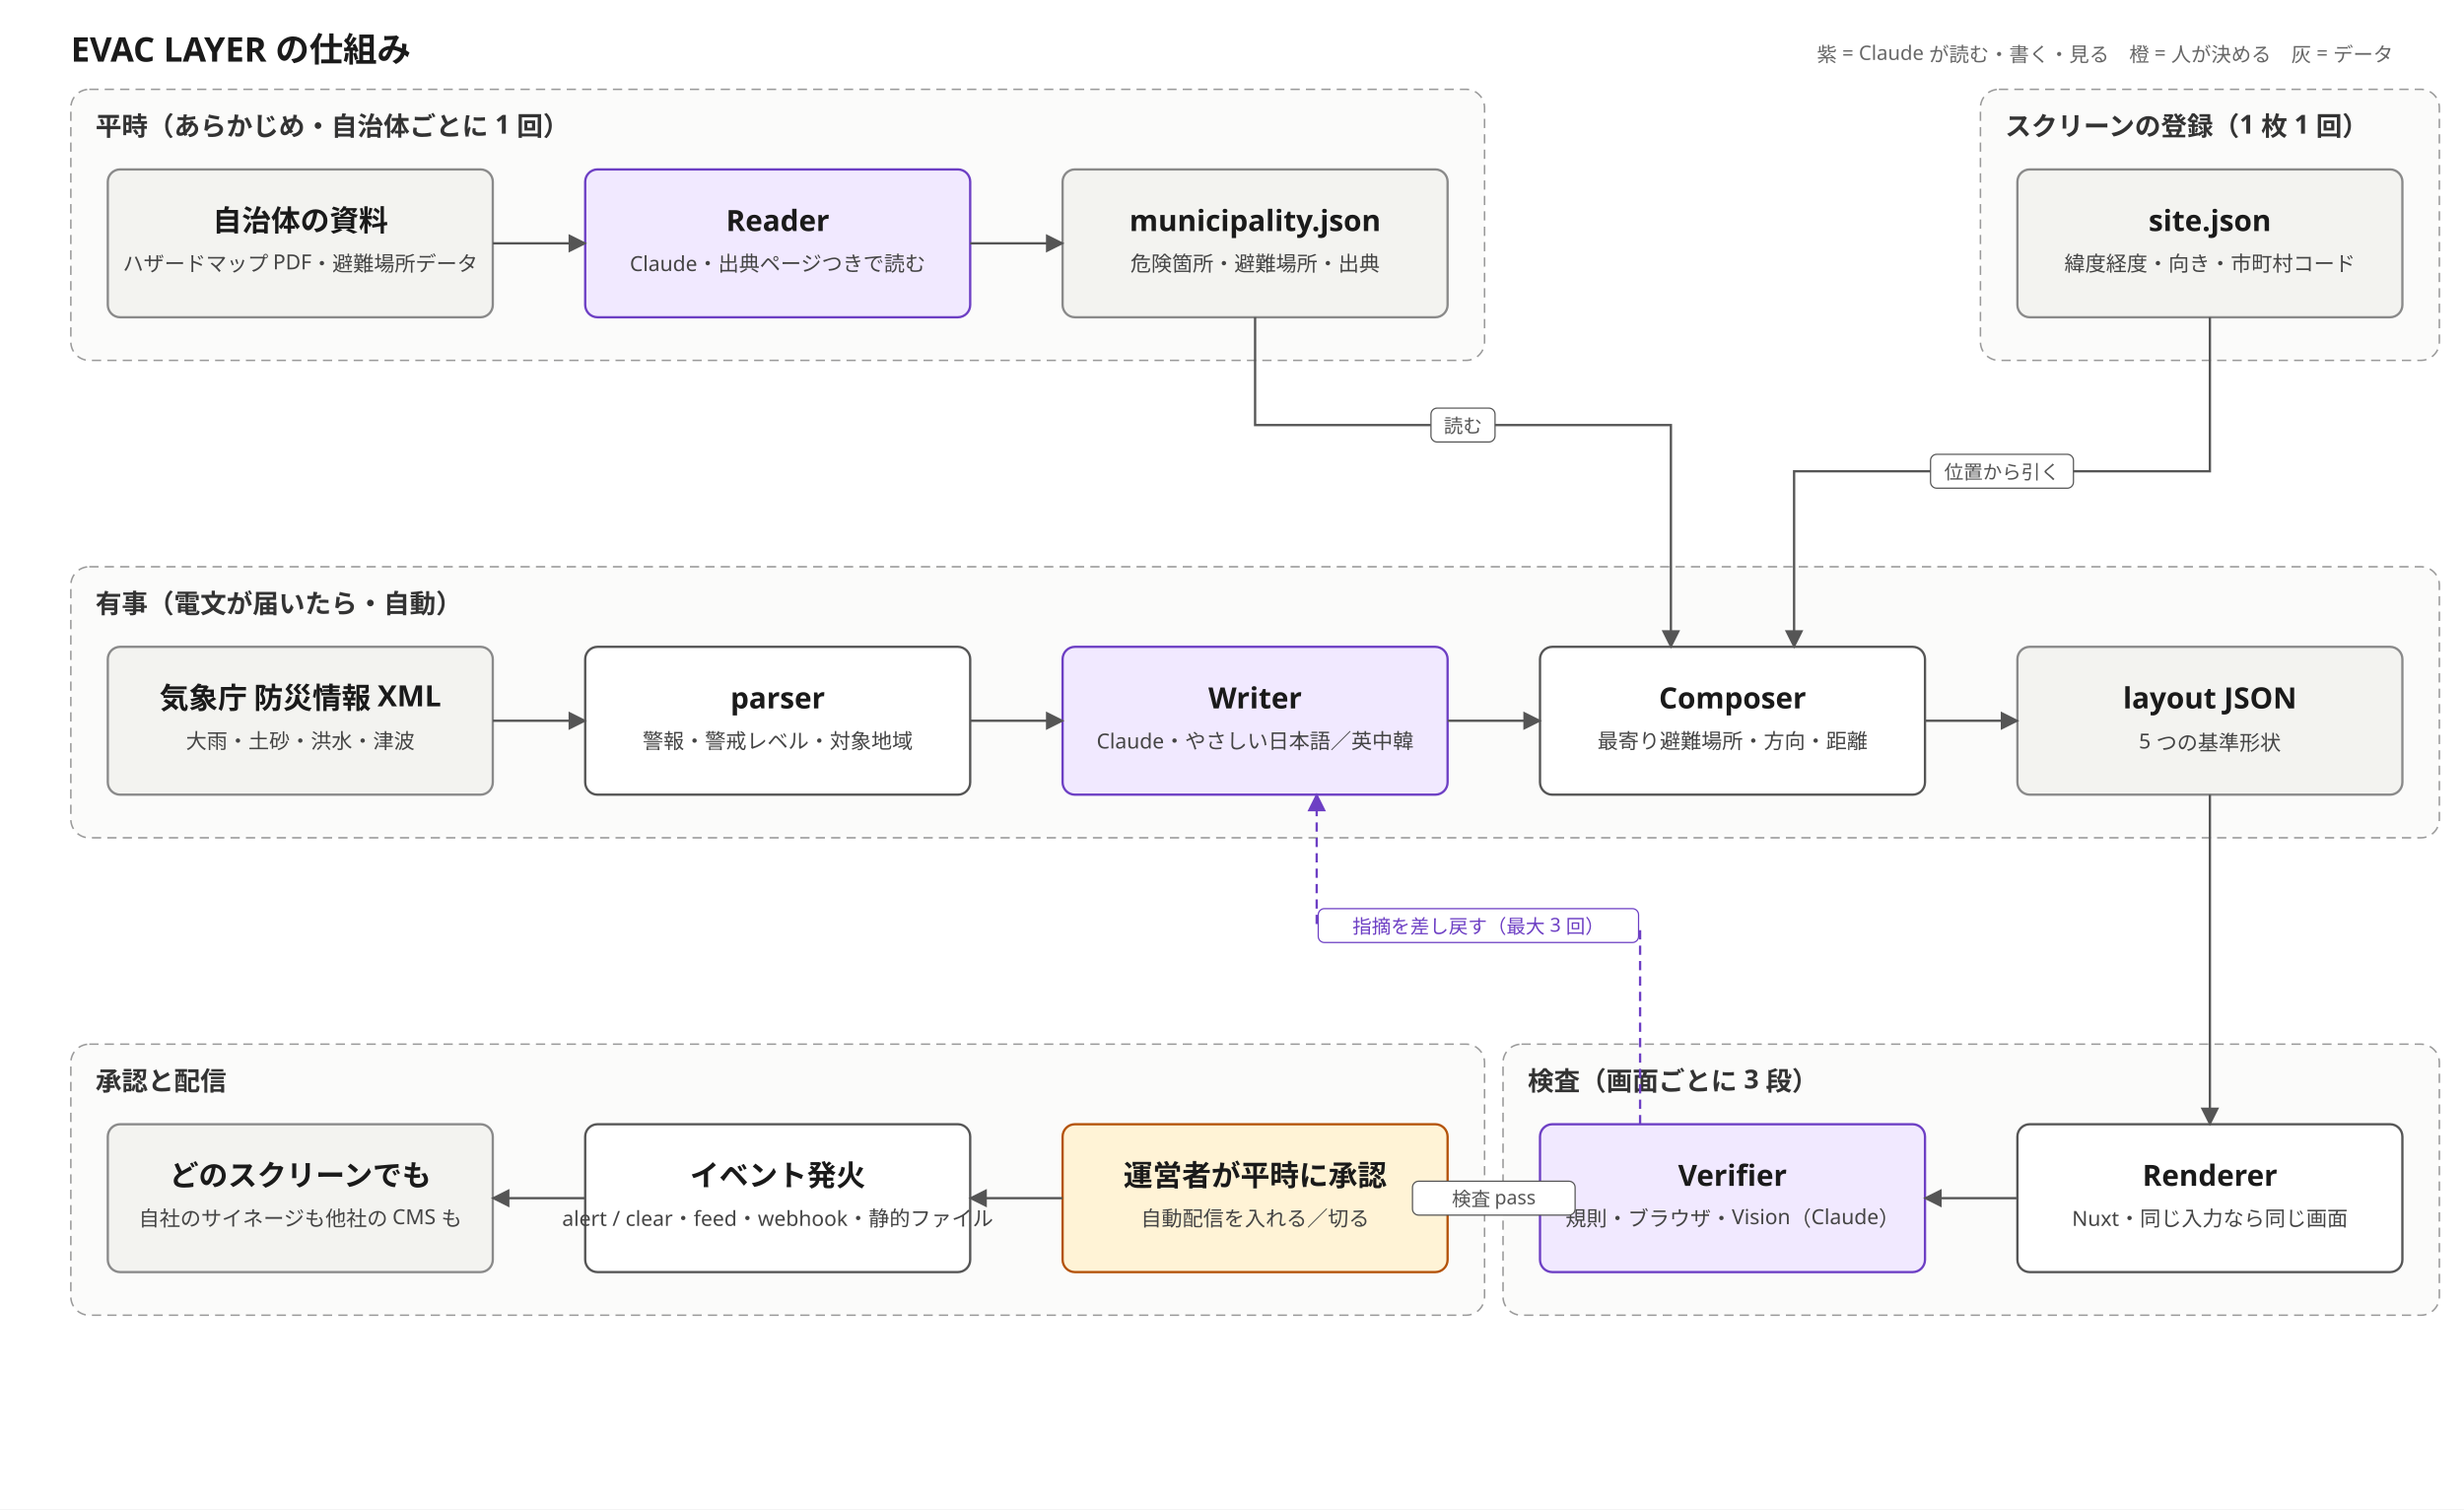
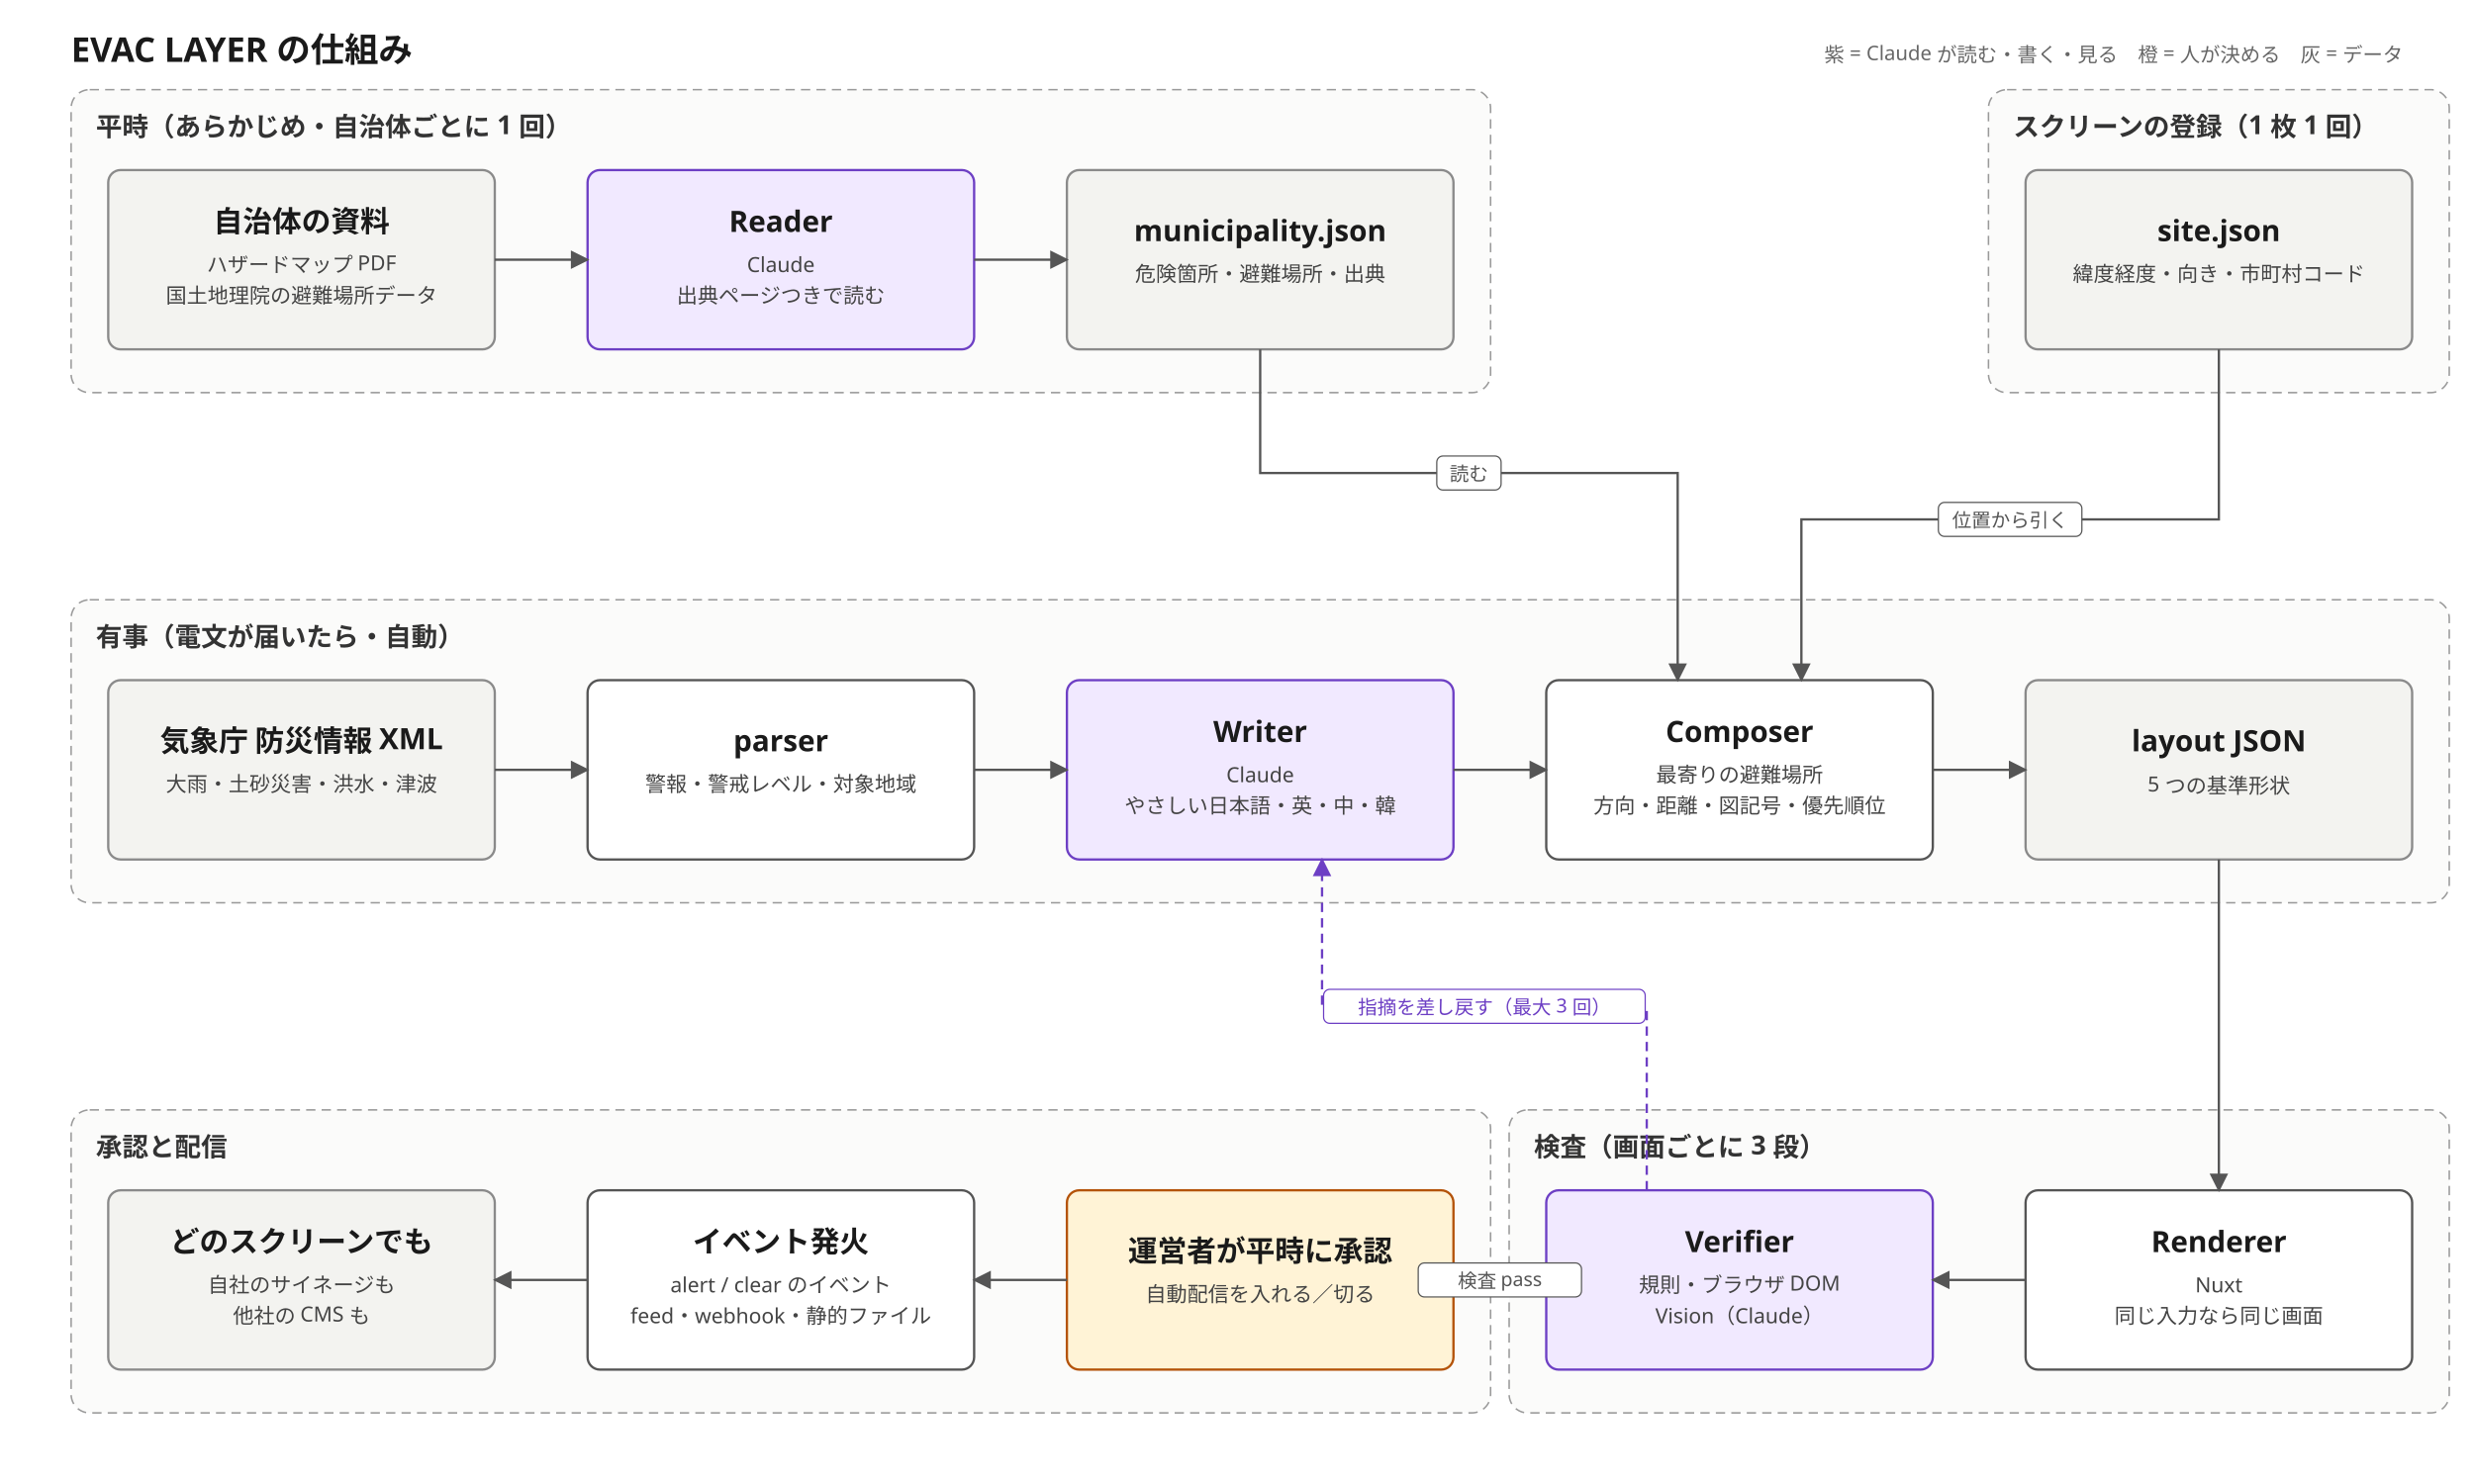
- <svg xmlns="http://www.w3.org/2000/svg" width="1600" height="980" viewBox="0 0 1600 980" font-family="'Noto Sans JP','Hiragino Sans','Yu Gothic',sans-serif">
+ <svg xmlns="http://www.w3.org/2000/svg" width="1600" height="960" viewBox="0 0 1600 960" font-family="'Noto Sans JP','Hiragino Sans','Yu Gothic',sans-serif">
  <defs>
    <marker id="ah" viewBox="0 0 10 10" refX="9" refY="5" markerWidth="8" markerHeight="8" orient="auto-start-reverse">
      <path d="M 0 0 L 10 5 L 0 10 z" fill="#555" />
    </marker>
    <marker id="ahp" viewBox="0 0 10 10" refX="9" refY="5" markerWidth="8" markerHeight="8" orient="auto-start-reverse">
      <path d="M 0 0 L 10 5 L 0 10 z" fill="#6d3fc4" />
    </marker>
  </defs>
-   <rect width="1600" height="980" fill="#ffffff" />
+   <rect width="1600" height="960" fill="#ffffff" />
  <text x="46" y="40" font-size="22" font-weight="700" fill="#1a1a1a">EVAC LAYER の仕組み</text>
  <text x="1554" y="40" text-anchor="end" font-size="13" fill="#666">紫 = Claude が読む・書く・見る　橙 = 人が決める　灰 = データ</text>
-   <rect x="46" y="58" width="918" height="176" rx="12" fill="#fbfbfa" stroke="#9a9a9a" stroke-width="1" stroke-dasharray="6 4" />
+   <rect x="46" y="58" width="918" height="196" rx="12" fill="#fbfbfa" stroke="#9a9a9a" stroke-width="1" stroke-dasharray="6 4" />
  <text x="62" y="88" font-size="17" font-weight="700" fill="#333">平時（あらかじめ・自治体ごとに 1 回）</text>
-   <rect x="1286" y="58" width="298" height="176" rx="12" fill="#fbfbfa" stroke="#9a9a9a" stroke-width="1" stroke-dasharray="6 4" />
+   <rect x="1286" y="58" width="298" height="196" rx="12" fill="#fbfbfa" stroke="#9a9a9a" stroke-width="1" stroke-dasharray="6 4" />
  <text x="1302" y="88" font-size="17" font-weight="700" fill="#333">スクリーンの登録（1 枚 1 回）</text>
-   <rect x="46" y="368" width="1538" height="176" rx="12" fill="#fbfbfa" stroke="#9a9a9a" stroke-width="1" stroke-dasharray="6 4" />
-   <text x="62" y="398" font-size="17" font-weight="700" fill="#333">有事（電文が届いたら・自動）</text>
-   <rect x="976" y="678" width="608" height="176" rx="12" fill="#fbfbfa" stroke="#9a9a9a" stroke-width="1" stroke-dasharray="6 4" />
-   <text x="992" y="708" font-size="17" font-weight="700" fill="#333">検査（画面ごとに 3 段）</text>
-   <rect x="46" y="678" width="918" height="176" rx="12" fill="#fbfbfa" stroke="#9a9a9a" stroke-width="1" stroke-dasharray="6 4" />
-   <text x="62" y="708" font-size="17" font-weight="700" fill="#333">承認と配信</text>
-   <rect x="70" y="110" width="250" height="96" rx="8" fill="#f3f3f0" stroke="#8a8a8a" stroke-width="1.5" />
+   <rect x="46" y="388" width="1538" height="196" rx="12" fill="#fbfbfa" stroke="#9a9a9a" stroke-width="1" stroke-dasharray="6 4" />
+   <text x="62" y="418" font-size="17" font-weight="700" fill="#333">有事（電文が届いたら・自動）</text>
+   <rect x="976" y="718" width="608" height="196" rx="12" fill="#fbfbfa" stroke="#9a9a9a" stroke-width="1" stroke-dasharray="6 4" />
+   <text x="992" y="748" font-size="17" font-weight="700" fill="#333">検査（画面ごとに 3 段）</text>
+   <rect x="46" y="718" width="918" height="196" rx="12" fill="#fbfbfa" stroke="#9a9a9a" stroke-width="1" stroke-dasharray="6 4" />
+   <text x="62" y="748" font-size="17" font-weight="700" fill="#333">承認と配信</text>
+   <rect x="70" y="110" width="250" height="116" rx="8" fill="#f3f3f0" stroke="#8a8a8a" stroke-width="1.5" />
  <text x="195.0" y="150" text-anchor="middle" font-size="19" font-weight="700" fill="#1a1a1a">自治体の資料</text>
-   <text x="195.0" y="176" text-anchor="middle" font-size="13.5" fill="#444">ハザードマップ PDF・避難場所データ</text>
-   <rect x="380" y="110" width="250" height="96" rx="8" fill="#f1e9ff" stroke="#6d3fc4" stroke-width="1.5" />
+   <text x="195.0" y="176" text-anchor="middle" font-size="13.5" fill="#444">ハザードマップ PDF</text>
+   <text x="195.0" y="196" text-anchor="middle" font-size="13.5" fill="#444">国土地理院の避難場所データ</text>
+   <rect x="380" y="110" width="250" height="116" rx="8" fill="#f1e9ff" stroke="#6d3fc4" stroke-width="1.5" />
  <text x="505.0" y="150" text-anchor="middle" font-size="19" font-weight="700" fill="#1a1a1a">Reader</text>
-   <text x="505.0" y="176" text-anchor="middle" font-size="13.5" fill="#444">Claude・出典ページつきで読む</text>
-   <rect x="690" y="110" width="250" height="96" rx="8" fill="#f3f3f0" stroke="#8a8a8a" stroke-width="1.5" />
-   <text x="815.0" y="150" text-anchor="middle" font-size="19" font-weight="700" fill="#1a1a1a">municipality.json</text>
-   <text x="815.0" y="176" text-anchor="middle" font-size="13.5" fill="#444">危険箇所・避難場所・出典</text>
-   <rect x="1310" y="110" width="250" height="96" rx="8" fill="#f3f3f0" stroke="#8a8a8a" stroke-width="1.5" />
-   <text x="1435.0" y="150" text-anchor="middle" font-size="19" font-weight="700" fill="#1a1a1a">site.json</text>
-   <text x="1435.0" y="176" text-anchor="middle" font-size="13.5" fill="#444">緯度経度・向き・市町村コード</text>
-   <path d="M 320,158.0 L 380,158.0" fill="none" stroke="#555" stroke-width="1.5" marker-end="url(#ah)" />
-   <path d="M 630,158.0 L 690,158.0" fill="none" stroke="#555" stroke-width="1.5" marker-end="url(#ah)" />
-   <rect x="70" y="420" width="250" height="96" rx="8" fill="#f3f3f0" stroke="#8a8a8a" stroke-width="1.5" />
-   <text x="195.0" y="460" text-anchor="middle" font-size="19" font-weight="700" fill="#1a1a1a">気象庁 防災情報 XML</text>
-   <text x="195.0" y="486" text-anchor="middle" font-size="13.5" fill="#444">大雨・土砂・洪水・津波</text>
-   <rect x="380" y="420" width="250" height="96" rx="8" fill="#ffffff" stroke="#555555" stroke-width="1.5" />
-   <text x="505.0" y="460" text-anchor="middle" font-size="19" font-weight="700" fill="#1a1a1a">parser</text>
-   <text x="505.0" y="486" text-anchor="middle" font-size="13.5" fill="#444">警報・警戒レベル・対象地域</text>
-   <rect x="690" y="420" width="250" height="96" rx="8" fill="#f1e9ff" stroke="#6d3fc4" stroke-width="1.5" />
-   <text x="815.0" y="460" text-anchor="middle" font-size="19" font-weight="700" fill="#1a1a1a">Writer</text>
-   <text x="815.0" y="486" text-anchor="middle" font-size="13.5" fill="#444">Claude・やさしい日本語／英中韓</text>
-   <rect x="1000" y="420" width="250" height="96" rx="8" fill="#ffffff" stroke="#555555" stroke-width="1.5" />
-   <text x="1125.0" y="460" text-anchor="middle" font-size="19" font-weight="700" fill="#1a1a1a">Composer</text>
-   <text x="1125.0" y="486" text-anchor="middle" font-size="13.5" fill="#444">最寄り避難場所・方向・距離</text>
-   <rect x="1310" y="420" width="250" height="96" rx="8" fill="#f3f3f0" stroke="#8a8a8a" stroke-width="1.5" />
-   <text x="1435.0" y="460" text-anchor="middle" font-size="19" font-weight="700" fill="#1a1a1a">layout JSON</text>
-   <text x="1435.0" y="486" text-anchor="middle" font-size="13.5" fill="#444">5 つの基準形状</text>
-   <path d="M 320,468.0 L 380,468.0" fill="none" stroke="#555" stroke-width="1.5" marker-end="url(#ah)" />
-   <path d="M 630,468.0 L 690,468.0" fill="none" stroke="#555" stroke-width="1.5" marker-end="url(#ah)" />
-   <path d="M 940,468.0 L 1000,468.0" fill="none" stroke="#555" stroke-width="1.5" marker-end="url(#ah)" />
-   <path d="M 1250,468.0 L 1310,468.0" fill="none" stroke="#555" stroke-width="1.5" marker-end="url(#ah)" />
-   <rect x="1310" y="730" width="250" height="96" rx="8" fill="#ffffff" stroke="#555555" stroke-width="1.5" />
-   <text x="1435.0" y="770" text-anchor="middle" font-size="19" font-weight="700" fill="#1a1a1a">Renderer</text>
-   <text x="1435.0" y="796" text-anchor="middle" font-size="13.5" fill="#444">Nuxt・同じ入力なら同じ画面</text>
-   <rect x="1000" y="730" width="250" height="96" rx="8" fill="#f1e9ff" stroke="#6d3fc4" stroke-width="1.5" />
-   <text x="1125.0" y="770" text-anchor="middle" font-size="19" font-weight="700" fill="#1a1a1a">Verifier</text>
-   <text x="1125.0" y="796" text-anchor="middle" font-size="13.5" fill="#444">規則・ブラウザ・Vision（Claude）</text>
-   <rect x="690" y="730" width="250" height="96" rx="8" fill="#fff3d6" stroke="#b45309" stroke-width="1.5" />
-   <text x="815.0" y="770" text-anchor="middle" font-size="19" font-weight="700" fill="#1a1a1a">運営者が平時に承認</text>
-   <text x="815.0" y="796" text-anchor="middle" font-size="13.5" fill="#444">自動配信を入れる／切る</text>
-   <rect x="380" y="730" width="250" height="96" rx="8" fill="#ffffff" stroke="#555555" stroke-width="1.5" />
-   <text x="505.0" y="770" text-anchor="middle" font-size="19" font-weight="700" fill="#1a1a1a">イベント発火</text>
-   <text x="505.0" y="796" text-anchor="middle" font-size="13.5" fill="#444">alert / clear・feed・webhook・静的ファイル</text>
-   <rect x="70" y="730" width="250" height="96" rx="8" fill="#f3f3f0" stroke="#8a8a8a" stroke-width="1.5" />
-   <text x="195.0" y="770" text-anchor="middle" font-size="19" font-weight="700" fill="#1a1a1a">どのスクリーンでも</text>
-   <text x="195.0" y="796" text-anchor="middle" font-size="13.5" fill="#444">自社のサイネージも他社の CMS も</text>
-   <path d="M 1310,778.0 L 1250,778.0" fill="none" stroke="#555" stroke-width="1.5" marker-end="url(#ah)" />
-   <path d="M 1000,778.0 L 940,778.0" fill="none" stroke="#555" stroke-width="1.5" marker-end="url(#ah)" />
-   <rect x="917.2" y="767.0" width="105.6" height="22" rx="4" fill="#ffffff" stroke="#555" stroke-width="0.8" />
-   <text x="970.0" y="783.0" text-anchor="middle" font-size="12.5" fill="#555">検査 pass</text>
-   <path d="M 690,778.0 L 630,778.0" fill="none" stroke="#555" stroke-width="1.5" marker-end="url(#ah)" />
-   <path d="M 380,778.0 L 320,778.0" fill="none" stroke="#555" stroke-width="1.5" marker-end="url(#ah)" />
-   <path d="M 815.0,206 L 815.0,276 L 1085.0,276 L 1085.0,420" fill="none" stroke="#555" stroke-width="1.5" marker-end="url(#ah)" />
-   <rect x="929.2" y="265" width="41.6" height="22" rx="4" fill="#ffffff" stroke="#555" stroke-width="0.8" />
-   <text x="950.0" y="281" text-anchor="middle" font-size="12.5" fill="#555">読む</text>
-   <path d="M 1435.0,206 L 1435.0,306 L 1165.0,306 L 1165.0,420" fill="none" stroke="#555" stroke-width="1.5" marker-end="url(#ah)" />
-   <rect x="1253.6" y="295" width="92.8" height="22" rx="4" fill="#ffffff" stroke="#555" stroke-width="0.8" />
-   <text x="1300.0" y="311" text-anchor="middle" font-size="12.5" fill="#555">位置から引く</text>
-   <path d="M 1435.0,516 L 1435.0,730" fill="none" stroke="#555" stroke-width="1.5" marker-end="url(#ah)" />
-   <path d="M 1065.0,730 L 1065.0,601 L 855.0,601 L 855.0,516" fill="none" stroke="#6d3fc4" stroke-width="1.5" stroke-dasharray="6 4" marker-end="url(#ahp)" />
-   <rect x="856.0" y="590" width="208.0" height="22" rx="4" fill="#ffffff" stroke="#6d3fc4" stroke-width="0.8" />
-   <text x="960.0" y="606" text-anchor="middle" font-size="12.5" fill="#6d3fc4">指摘を差し戻す（最大 3 回）</text>
+   <text x="505.0" y="176" text-anchor="middle" font-size="13.5" fill="#444">Claude</text>
+   <text x="505.0" y="196" text-anchor="middle" font-size="13.5" fill="#444">出典ページつきで読む</text>
+   <rect x="690" y="110" width="250" height="116" rx="8" fill="#f3f3f0" stroke="#8a8a8a" stroke-width="1.5" />
+   <text x="815.0" y="156" text-anchor="middle" font-size="19" font-weight="700" fill="#1a1a1a">municipality.json</text>
+   <text x="815.0" y="182" text-anchor="middle" font-size="13.5" fill="#444">危険箇所・避難場所・出典</text>
+   <rect x="1310" y="110" width="250" height="116" rx="8" fill="#f3f3f0" stroke="#8a8a8a" stroke-width="1.5" />
+   <text x="1435.0" y="156" text-anchor="middle" font-size="19" font-weight="700" fill="#1a1a1a">site.json</text>
+   <text x="1435.0" y="182" text-anchor="middle" font-size="13.5" fill="#444">緯度経度・向き・市町村コード</text>
+   <path d="M 320,168.0 L 380,168.0" fill="none" stroke="#555" stroke-width="1.5" marker-end="url(#ah)" />
+   <path d="M 630,168.0 L 690,168.0" fill="none" stroke="#555" stroke-width="1.5" marker-end="url(#ah)" />
+   <rect x="70" y="440" width="250" height="116" rx="8" fill="#f3f3f0" stroke="#8a8a8a" stroke-width="1.5" />
+   <text x="195.0" y="486" text-anchor="middle" font-size="19" font-weight="700" fill="#1a1a1a">気象庁 防災情報 XML</text>
+   <text x="195.0" y="512" text-anchor="middle" font-size="13.5" fill="#444">大雨・土砂災害・洪水・津波</text>
+   <rect x="380" y="440" width="250" height="116" rx="8" fill="#ffffff" stroke="#555555" stroke-width="1.5" />
+   <text x="505.0" y="486" text-anchor="middle" font-size="19" font-weight="700" fill="#1a1a1a">parser</text>
+   <text x="505.0" y="512" text-anchor="middle" font-size="13.5" fill="#444">警報・警戒レベル・対象地域</text>
+   <rect x="690" y="440" width="250" height="116" rx="8" fill="#f1e9ff" stroke="#6d3fc4" stroke-width="1.5" />
+   <text x="815.0" y="480" text-anchor="middle" font-size="19" font-weight="700" fill="#1a1a1a">Writer</text>
+   <text x="815.0" y="506" text-anchor="middle" font-size="13.5" fill="#444">Claude</text>
+   <text x="815.0" y="526" text-anchor="middle" font-size="13.5" fill="#444">やさしい日本語・英・中・韓</text>
+   <rect x="1000" y="440" width="250" height="116" rx="8" fill="#ffffff" stroke="#555555" stroke-width="1.5" />
+   <text x="1125.0" y="480" text-anchor="middle" font-size="19" font-weight="700" fill="#1a1a1a">Composer</text>
+   <text x="1125.0" y="506" text-anchor="middle" font-size="13.5" fill="#444">最寄りの避難場所</text>
+   <text x="1125.0" y="526" text-anchor="middle" font-size="13.5" fill="#444">方向・距離・図記号・優先順位</text>
+   <rect x="1310" y="440" width="250" height="116" rx="8" fill="#f3f3f0" stroke="#8a8a8a" stroke-width="1.5" />
+   <text x="1435.0" y="486" text-anchor="middle" font-size="19" font-weight="700" fill="#1a1a1a">layout JSON</text>
+   <text x="1435.0" y="512" text-anchor="middle" font-size="13.5" fill="#444">5 つの基準形状</text>
+   <path d="M 320,498.0 L 380,498.0" fill="none" stroke="#555" stroke-width="1.5" marker-end="url(#ah)" />
+   <path d="M 630,498.0 L 690,498.0" fill="none" stroke="#555" stroke-width="1.5" marker-end="url(#ah)" />
+   <path d="M 940,498.0 L 1000,498.0" fill="none" stroke="#555" stroke-width="1.5" marker-end="url(#ah)" />
+   <path d="M 1250,498.0 L 1310,498.0" fill="none" stroke="#555" stroke-width="1.5" marker-end="url(#ah)" />
+   <rect x="1310" y="770" width="250" height="116" rx="8" fill="#ffffff" stroke="#555555" stroke-width="1.5" />
+   <text x="1435.0" y="810" text-anchor="middle" font-size="19" font-weight="700" fill="#1a1a1a">Renderer</text>
+   <text x="1435.0" y="836" text-anchor="middle" font-size="13.5" fill="#444">Nuxt</text>
+   <text x="1435.0" y="856" text-anchor="middle" font-size="13.5" fill="#444">同じ入力なら同じ画面</text>
+   <rect x="1000" y="770" width="250" height="116" rx="8" fill="#f1e9ff" stroke="#6d3fc4" stroke-width="1.5" />
+   <text x="1125.0" y="810" text-anchor="middle" font-size="19" font-weight="700" fill="#1a1a1a">Verifier</text>
+   <text x="1125.0" y="836" text-anchor="middle" font-size="13.5" fill="#444">規則・ブラウザ DOM</text>
+   <text x="1125.0" y="856" text-anchor="middle" font-size="13.5" fill="#444">Vision（Claude）</text>
+   <rect x="690" y="770" width="250" height="116" rx="8" fill="#fff3d6" stroke="#b45309" stroke-width="1.5" />
+   <text x="815.0" y="816" text-anchor="middle" font-size="19" font-weight="700" fill="#1a1a1a">運営者が平時に承認</text>
+   <text x="815.0" y="842" text-anchor="middle" font-size="13.5" fill="#444">自動配信を入れる／切る</text>
+   <rect x="380" y="770" width="250" height="116" rx="8" fill="#ffffff" stroke="#555555" stroke-width="1.5" />
+   <text x="505.0" y="810" text-anchor="middle" font-size="19" font-weight="700" fill="#1a1a1a">イベント発火</text>
+   <text x="505.0" y="836" text-anchor="middle" font-size="13.5" fill="#444">alert / clear のイベント</text>
+   <text x="505.0" y="856" text-anchor="middle" font-size="13.5" fill="#444">feed・webhook・静的ファイル</text>
+   <rect x="70" y="770" width="250" height="116" rx="8" fill="#f3f3f0" stroke="#8a8a8a" stroke-width="1.5" />
+   <text x="195.0" y="810" text-anchor="middle" font-size="19" font-weight="700" fill="#1a1a1a">どのスクリーンでも</text>
+   <text x="195.0" y="836" text-anchor="middle" font-size="13.5" fill="#444">自社のサイネージも</text>
+   <text x="195.0" y="856" text-anchor="middle" font-size="13.5" fill="#444">他社の CMS も</text>
+   <path d="M 1310,828.0 L 1250,828.0" fill="none" stroke="#555" stroke-width="1.5" marker-end="url(#ah)" />
+   <path d="M 1000,828.0 L 940,828.0" fill="none" stroke="#555" stroke-width="1.5" marker-end="url(#ah)" />
+   <rect x="917.2" y="817.0" width="105.6" height="22" rx="4" fill="#ffffff" stroke="#555" stroke-width="0.8" />
+   <text x="970.0" y="833.0" text-anchor="middle" font-size="12.5" fill="#555">検査 pass</text>
+   <path d="M 690,828.0 L 630,828.0" fill="none" stroke="#555" stroke-width="1.5" marker-end="url(#ah)" />
+   <path d="M 380,828.0 L 320,828.0" fill="none" stroke="#555" stroke-width="1.5" marker-end="url(#ah)" />
+   <path d="M 815.0,226 L 815.0,306 L 1085.0,306 L 1085.0,440" fill="none" stroke="#555" stroke-width="1.5" marker-end="url(#ah)" />
+   <rect x="929.2" y="295" width="41.6" height="22" rx="4" fill="#ffffff" stroke="#555" stroke-width="0.8" />
+   <text x="950.0" y="311" text-anchor="middle" font-size="12.5" fill="#555">読む</text>
+   <path d="M 1435.0,226 L 1435.0,336 L 1165.0,336 L 1165.0,440" fill="none" stroke="#555" stroke-width="1.5" marker-end="url(#ah)" />
+   <rect x="1253.6" y="325" width="92.8" height="22" rx="4" fill="#ffffff" stroke="#555" stroke-width="0.8" />
+   <text x="1300.0" y="341" text-anchor="middle" font-size="12.5" fill="#555">位置から引く</text>
+   <path d="M 1435.0,556 L 1435.0,770" fill="none" stroke="#555" stroke-width="1.5" marker-end="url(#ah)" />
+   <path d="M 1065.0,770 L 1065.0,651 L 855.0,651 L 855.0,556" fill="none" stroke="#6d3fc4" stroke-width="1.5" stroke-dasharray="6 4" marker-end="url(#ahp)" />
+   <rect x="856.0" y="640" width="208.0" height="22" rx="4" fill="#ffffff" stroke="#6d3fc4" stroke-width="0.8" />
+   <text x="960.0" y="656" text-anchor="middle" font-size="12.5" fill="#6d3fc4">指摘を差し戻す（最大 3 回）</text>
</svg>
